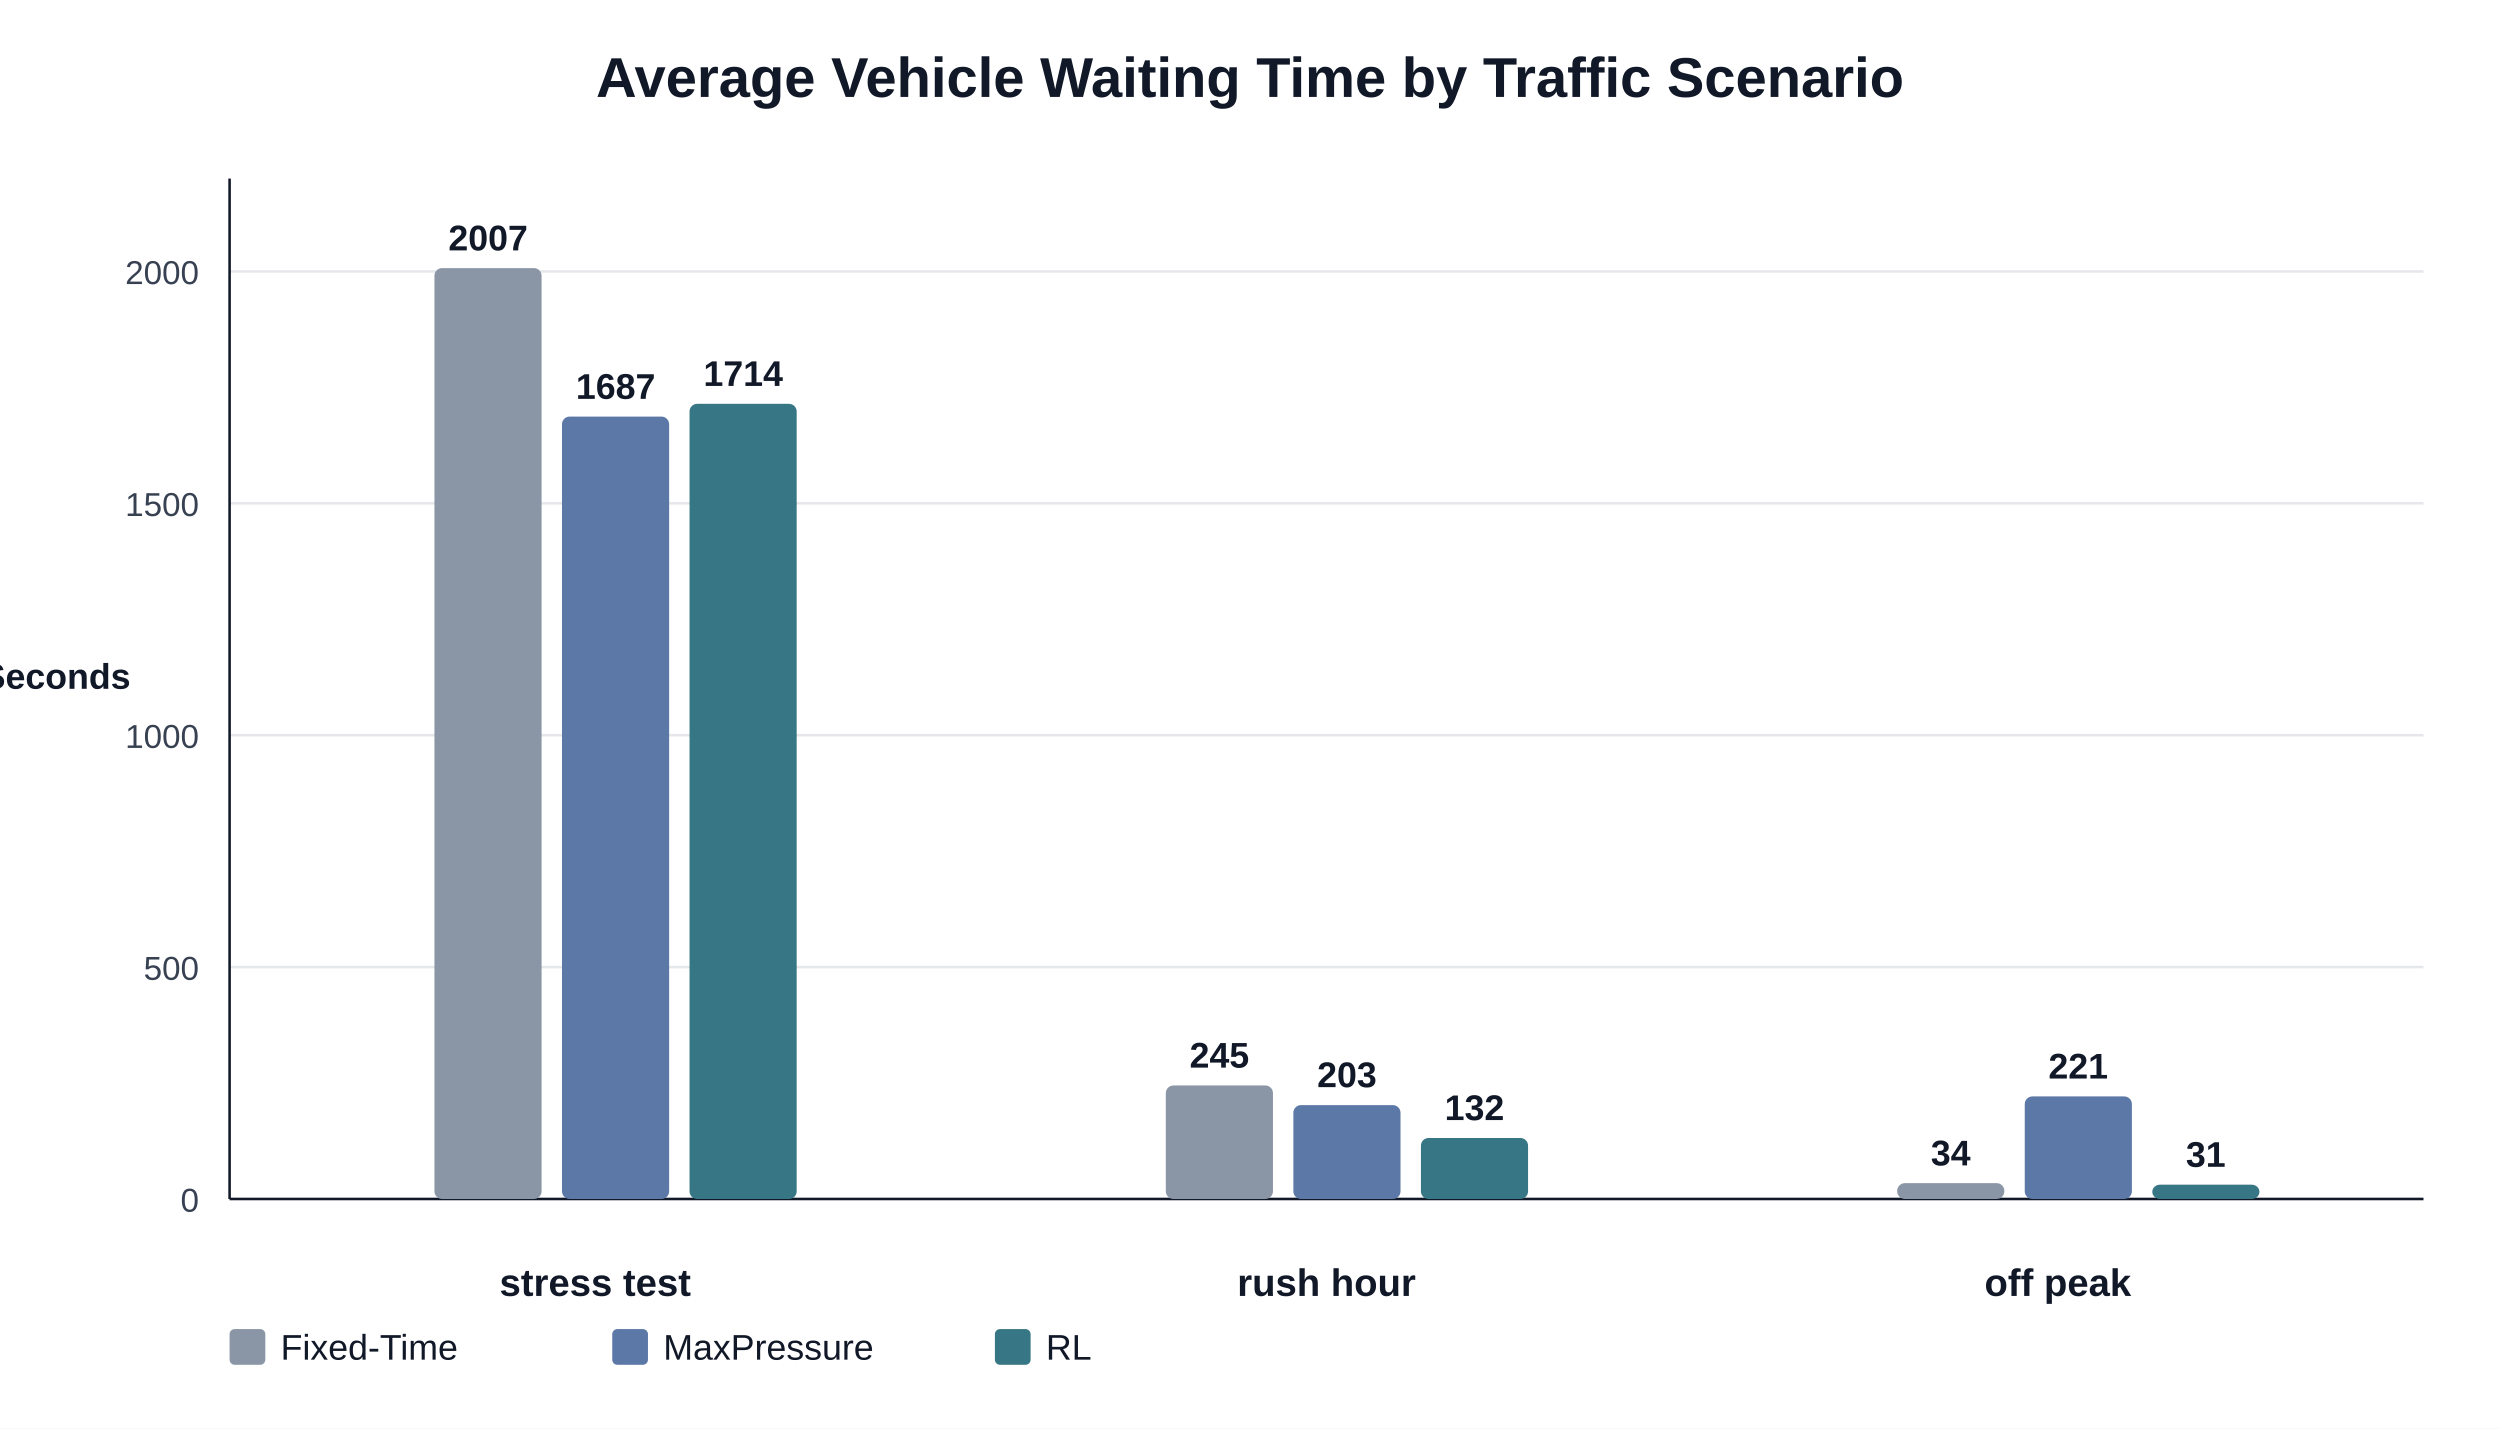
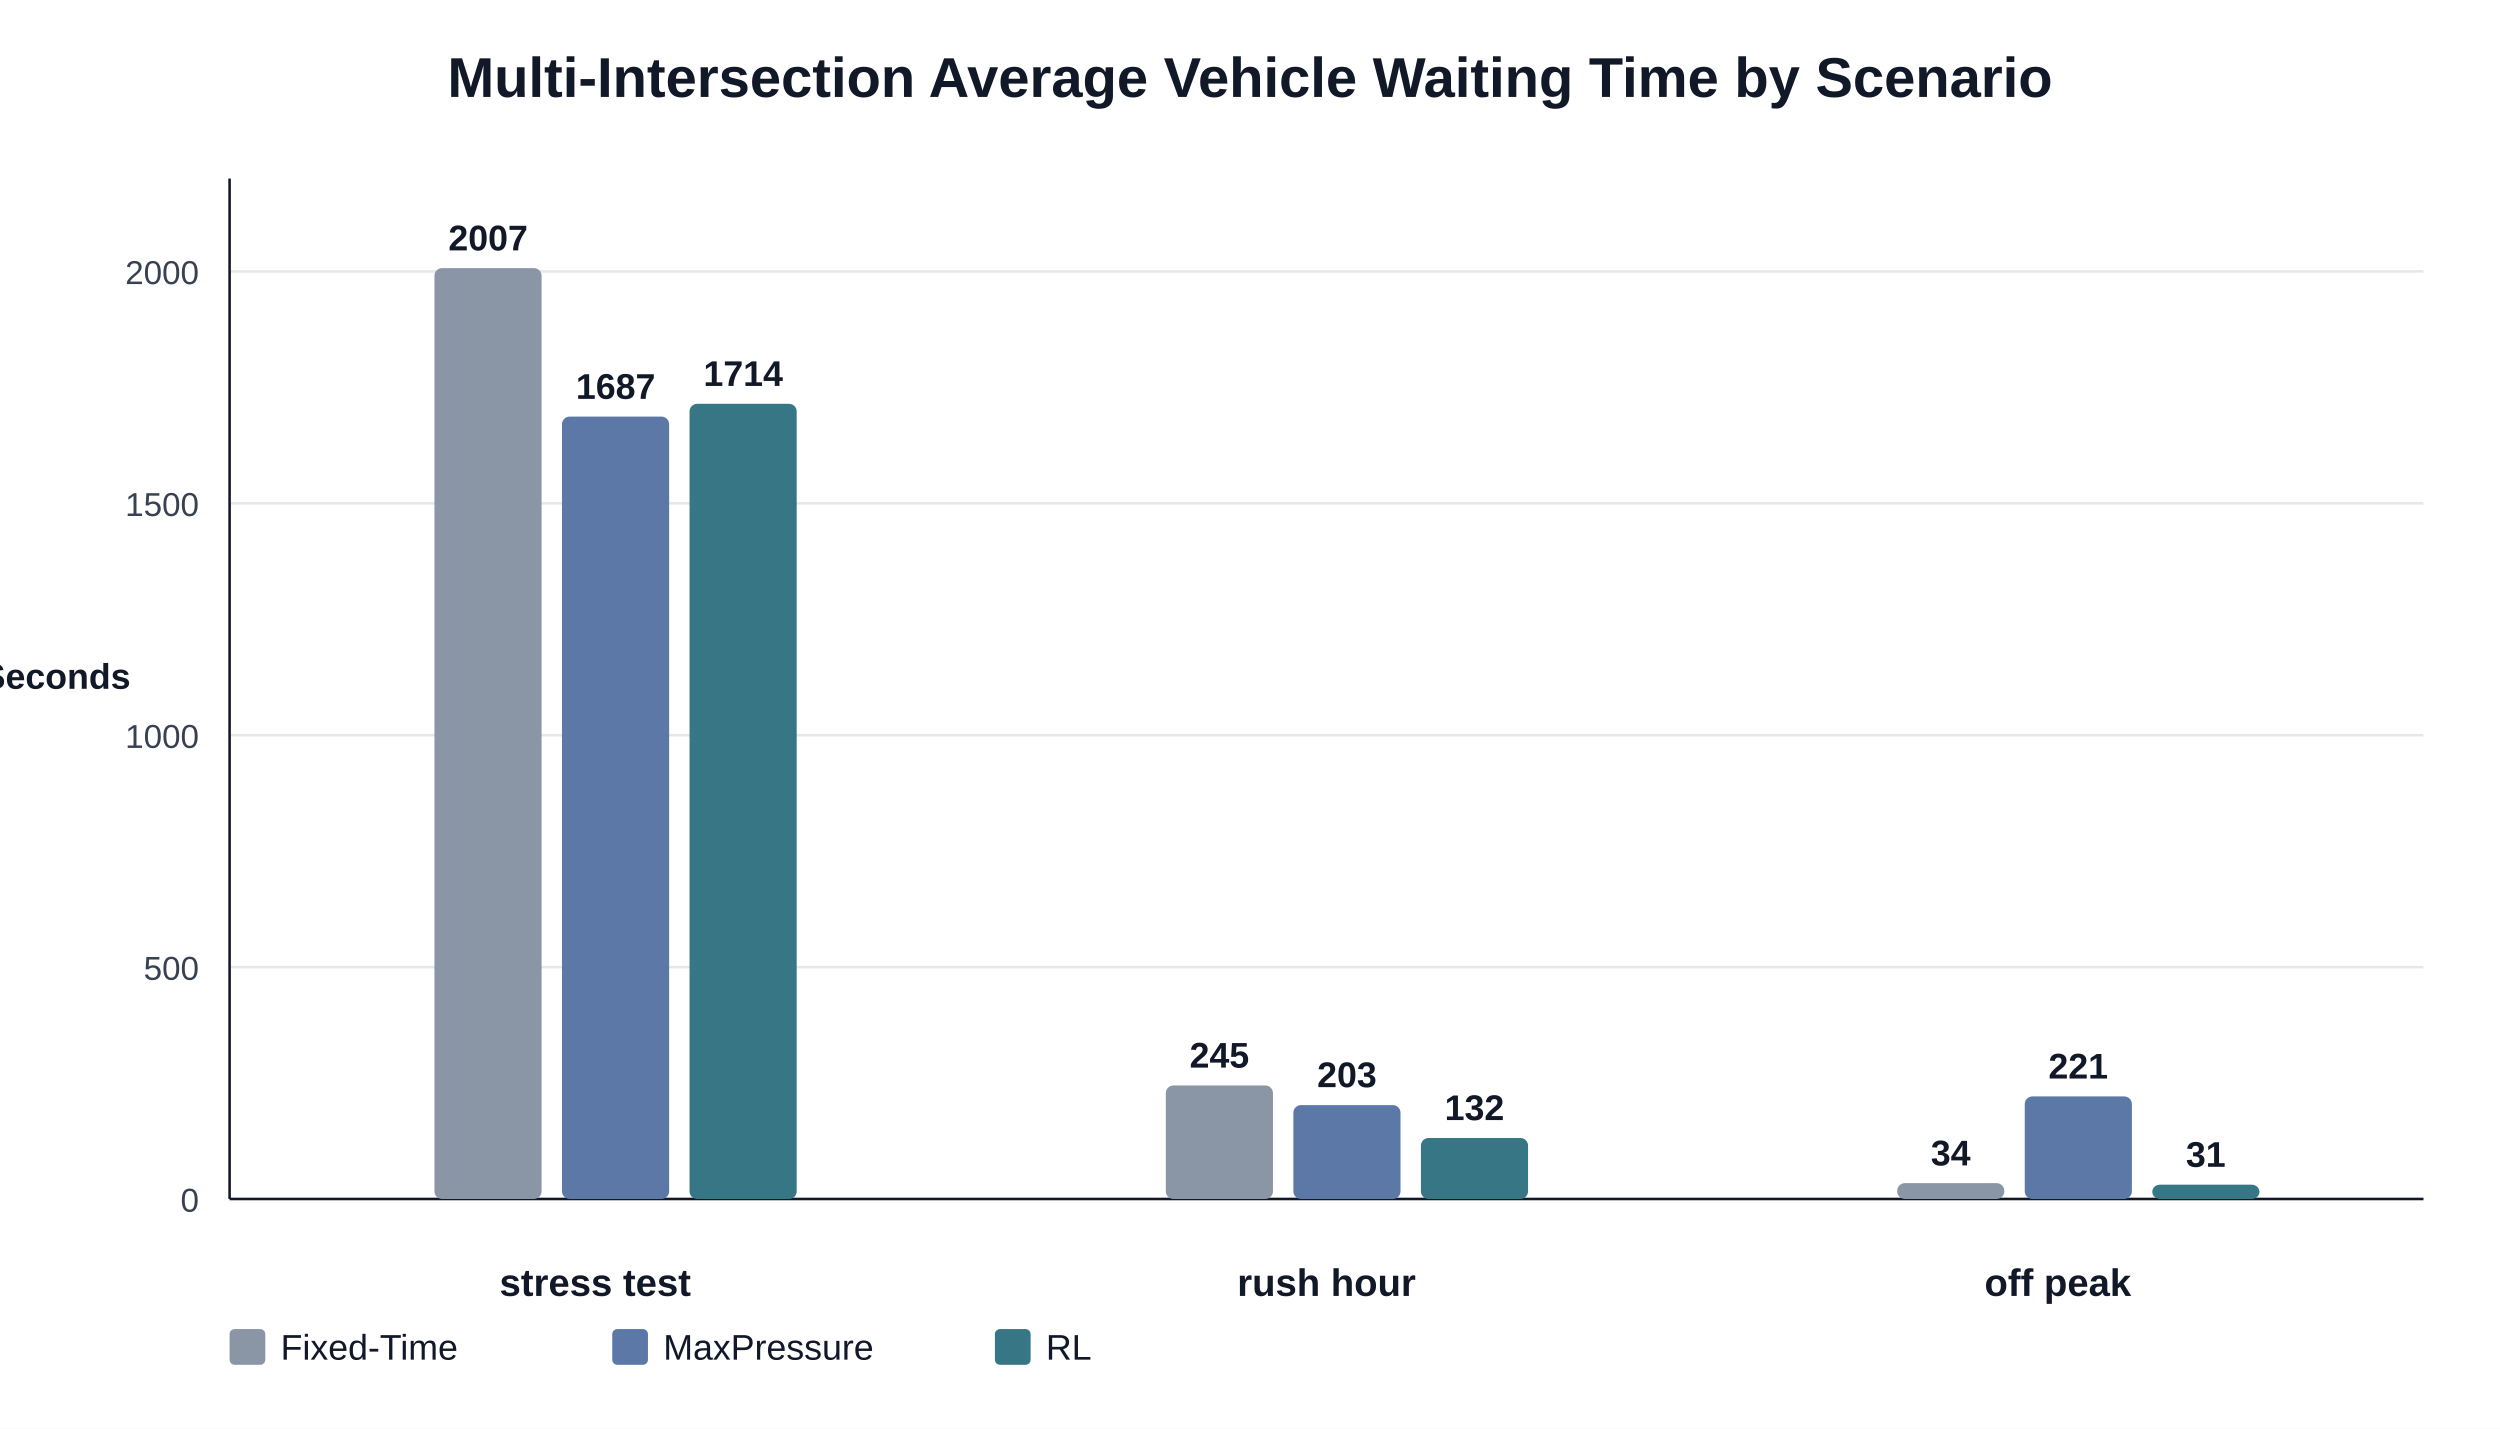
<svg xmlns="http://www.w3.org/2000/svg" width="980" height="560" viewBox="0 0 980 560">
  <rect width="100%" height="100%" fill="#FFFFFF" />
-   <text x="490.0" y="38" font-family="Arial, sans-serif" font-size="22" font-weight="700" text-anchor="middle" fill="#111827">Average Vehicle Waiting Time by Traffic Scenario</text>
+   <text x="490.0" y="38" font-family="Arial, sans-serif" font-size="22" font-weight="700" text-anchor="middle" fill="#111827">Multi-Intersection Average Vehicle Waiting Time by Scenario</text>
  <line x1="90" y1="470.0" x2="950" y2="470.0" stroke="#E5E7EB" />
  <text x="78" y="475.0" font-family="Arial, sans-serif" font-size="13" font-weight="400" text-anchor="end" fill="#374151">0</text>
  <line x1="90" y1="379.1" x2="950" y2="379.1" stroke="#E5E7EB" />
  <text x="78" y="384.091" font-family="Arial, sans-serif" font-size="13" font-weight="400" text-anchor="end" fill="#374151">500</text>
  <line x1="90" y1="288.2" x2="950" y2="288.2" stroke="#E5E7EB" />
  <text x="78" y="293.182" font-family="Arial, sans-serif" font-size="13" font-weight="400" text-anchor="end" fill="#374151">1000</text>
  <line x1="90" y1="197.3" x2="950" y2="197.3" stroke="#E5E7EB" />
  <text x="78" y="202.273" font-family="Arial, sans-serif" font-size="13" font-weight="400" text-anchor="end" fill="#374151">1500</text>
  <line x1="90" y1="106.4" x2="950" y2="106.4" stroke="#E5E7EB" />
  <text x="78" y="111.364" font-family="Arial, sans-serif" font-size="13" font-weight="400" text-anchor="end" fill="#374151">2000</text>
  <line x1="90" y1="70" x2="90" y2="470" stroke="#111827" />
  <line x1="90" y1="470" x2="950" y2="470" stroke="#111827" />
  <text x="233.333" y="508" font-family="Arial, sans-serif" font-size="15" font-weight="700" text-anchor="middle" fill="#111827">stress test</text>
  <rect x="170.3" y="105.1" width="42" height="364.9" fill="#8A95A5" rx="3" />
  <text x="191.333" y="98.145" font-family="Arial, sans-serif" font-size="14" font-weight="700" text-anchor="middle" fill="#111827">2007</text>
  <rect x="220.3" y="163.3" width="42" height="306.7" fill="#5B78A7" rx="3" />
  <text x="241.333" y="156.345" font-family="Arial, sans-serif" font-size="14" font-weight="700" text-anchor="middle" fill="#111827">1687</text>
  <rect x="270.3" y="158.3" width="42" height="311.7" fill="#377684" rx="3" />
  <text x="291.333" y="151.291" font-family="Arial, sans-serif" font-size="14" font-weight="700" text-anchor="middle" fill="#111827">1714</text>
  <text x="520.0" y="508" font-family="Arial, sans-serif" font-size="15" font-weight="700" text-anchor="middle" fill="#111827">rush hour</text>
  <rect x="457.0" y="425.5" width="42" height="44.5" fill="#8A95A5" rx="3" />
  <text x="478.0" y="418.509" font-family="Arial, sans-serif" font-size="14" font-weight="700" text-anchor="middle" fill="#111827">245</text>
  <rect x="507.0" y="433.2" width="42" height="36.8" fill="#5B78A7" rx="3" />
  <text x="528.0" y="426.164" font-family="Arial, sans-serif" font-size="14" font-weight="700" text-anchor="middle" fill="#111827">203</text>
  <rect x="557.0" y="446.1" width="42" height="23.9" fill="#377684" rx="3" />
  <text x="578.0" y="439.073" font-family="Arial, sans-serif" font-size="14" font-weight="700" text-anchor="middle" fill="#111827">132</text>
  <text x="806.667" y="508" font-family="Arial, sans-serif" font-size="15" font-weight="700" text-anchor="middle" fill="#111827">off peak</text>
  <rect x="743.7" y="463.8" width="42" height="6.2" fill="#8A95A5" rx="3" />
  <text x="764.667" y="456.836" font-family="Arial, sans-serif" font-size="14" font-weight="700" text-anchor="middle" fill="#111827">34</text>
  <rect x="793.7" y="429.8" width="42" height="40.2" fill="#5B78A7" rx="3" />
  <text x="814.667" y="422.8" font-family="Arial, sans-serif" font-size="14" font-weight="700" text-anchor="middle" fill="#111827">221</text>
  <rect x="843.7" y="464.4" width="42" height="5.6" fill="#377684" rx="3" />
  <text x="864.667" y="457.4" font-family="Arial, sans-serif" font-size="14" font-weight="700" text-anchor="middle" fill="#111827">31</text>
  <rect x="90" y="521" width="14" height="14" fill="#8A95A5" rx="2" />
  <text x="110" y="533" font-family="Arial, sans-serif" font-size="14" font-weight="400" text-anchor="start" fill="#111827">Fixed-Time</text>
  <rect x="240" y="521" width="14" height="14" fill="#5B78A7" rx="2" />
  <text x="260" y="533" font-family="Arial, sans-serif" font-size="14" font-weight="400" text-anchor="start" fill="#111827">MaxPressure</text>
  <rect x="390" y="521" width="14" height="14" fill="#377684" rx="2" />
  <text x="410" y="533" font-family="Arial, sans-serif" font-size="14" font-weight="400" text-anchor="start" fill="#111827">RL</text>
  <text x="22" y="270.0" font-family="Arial, sans-serif" font-size="14" font-weight="700" text-anchor="middle" fill="#111827">Seconds</text>
</svg>
